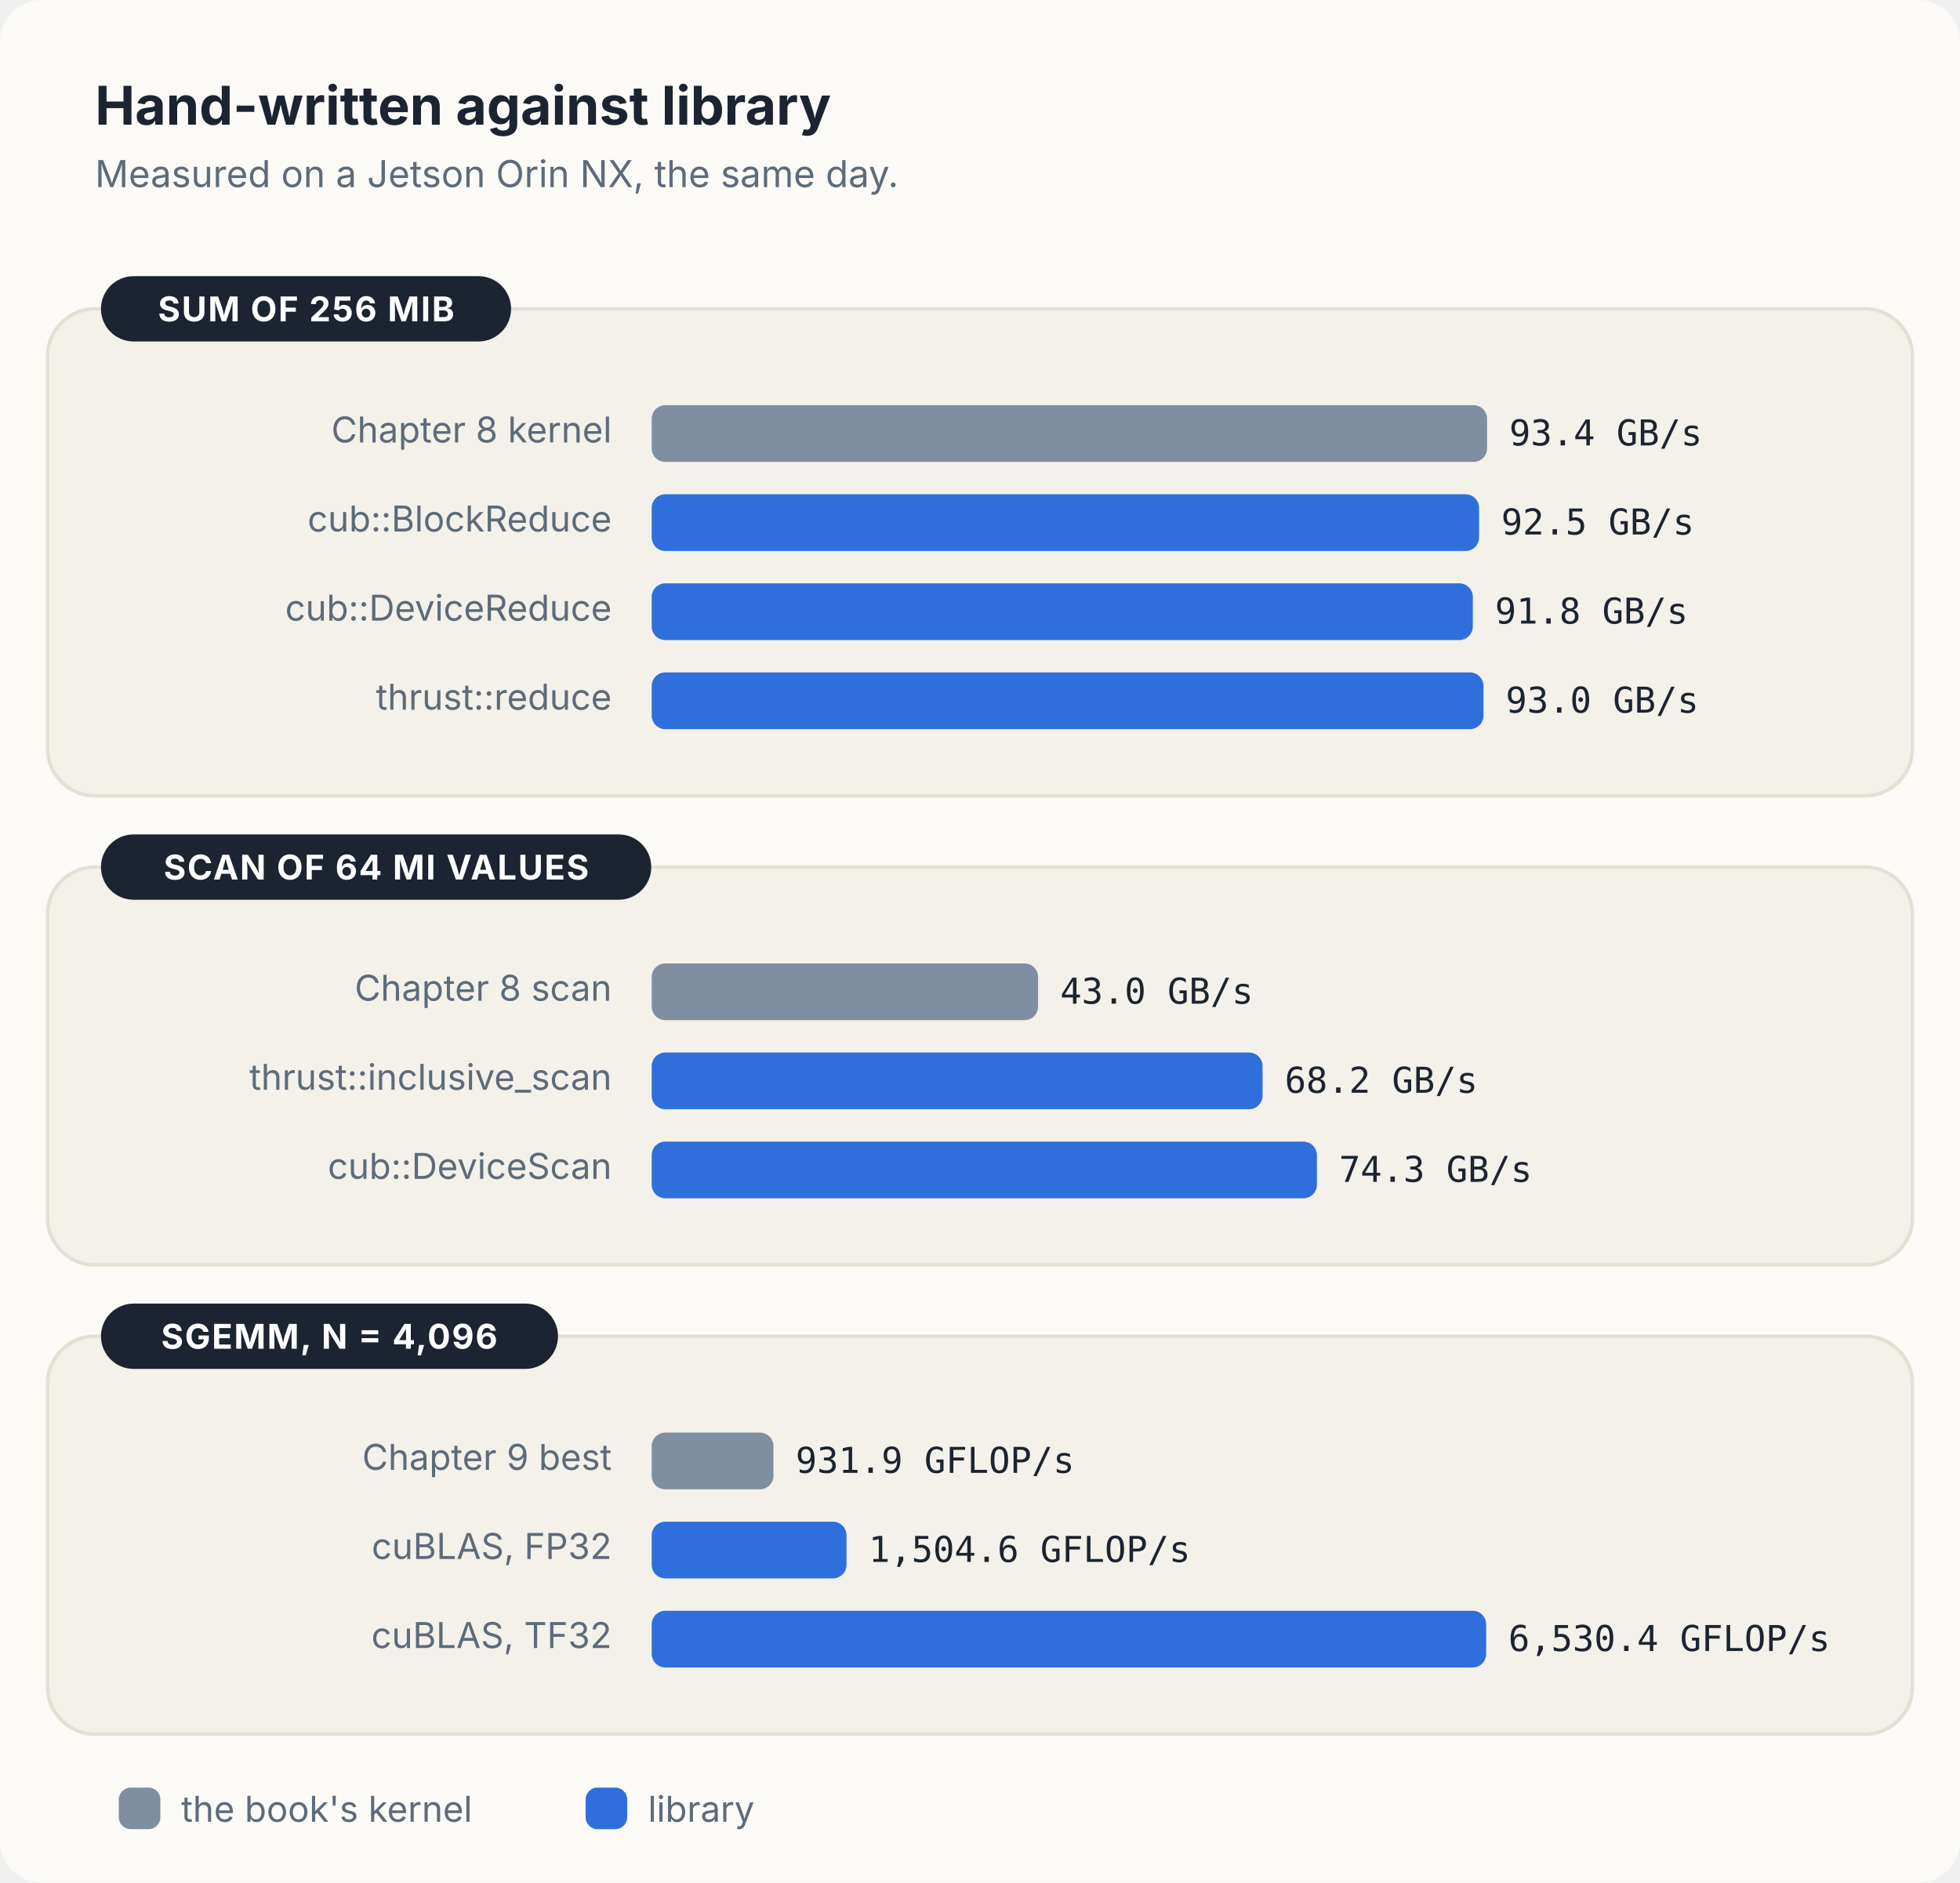
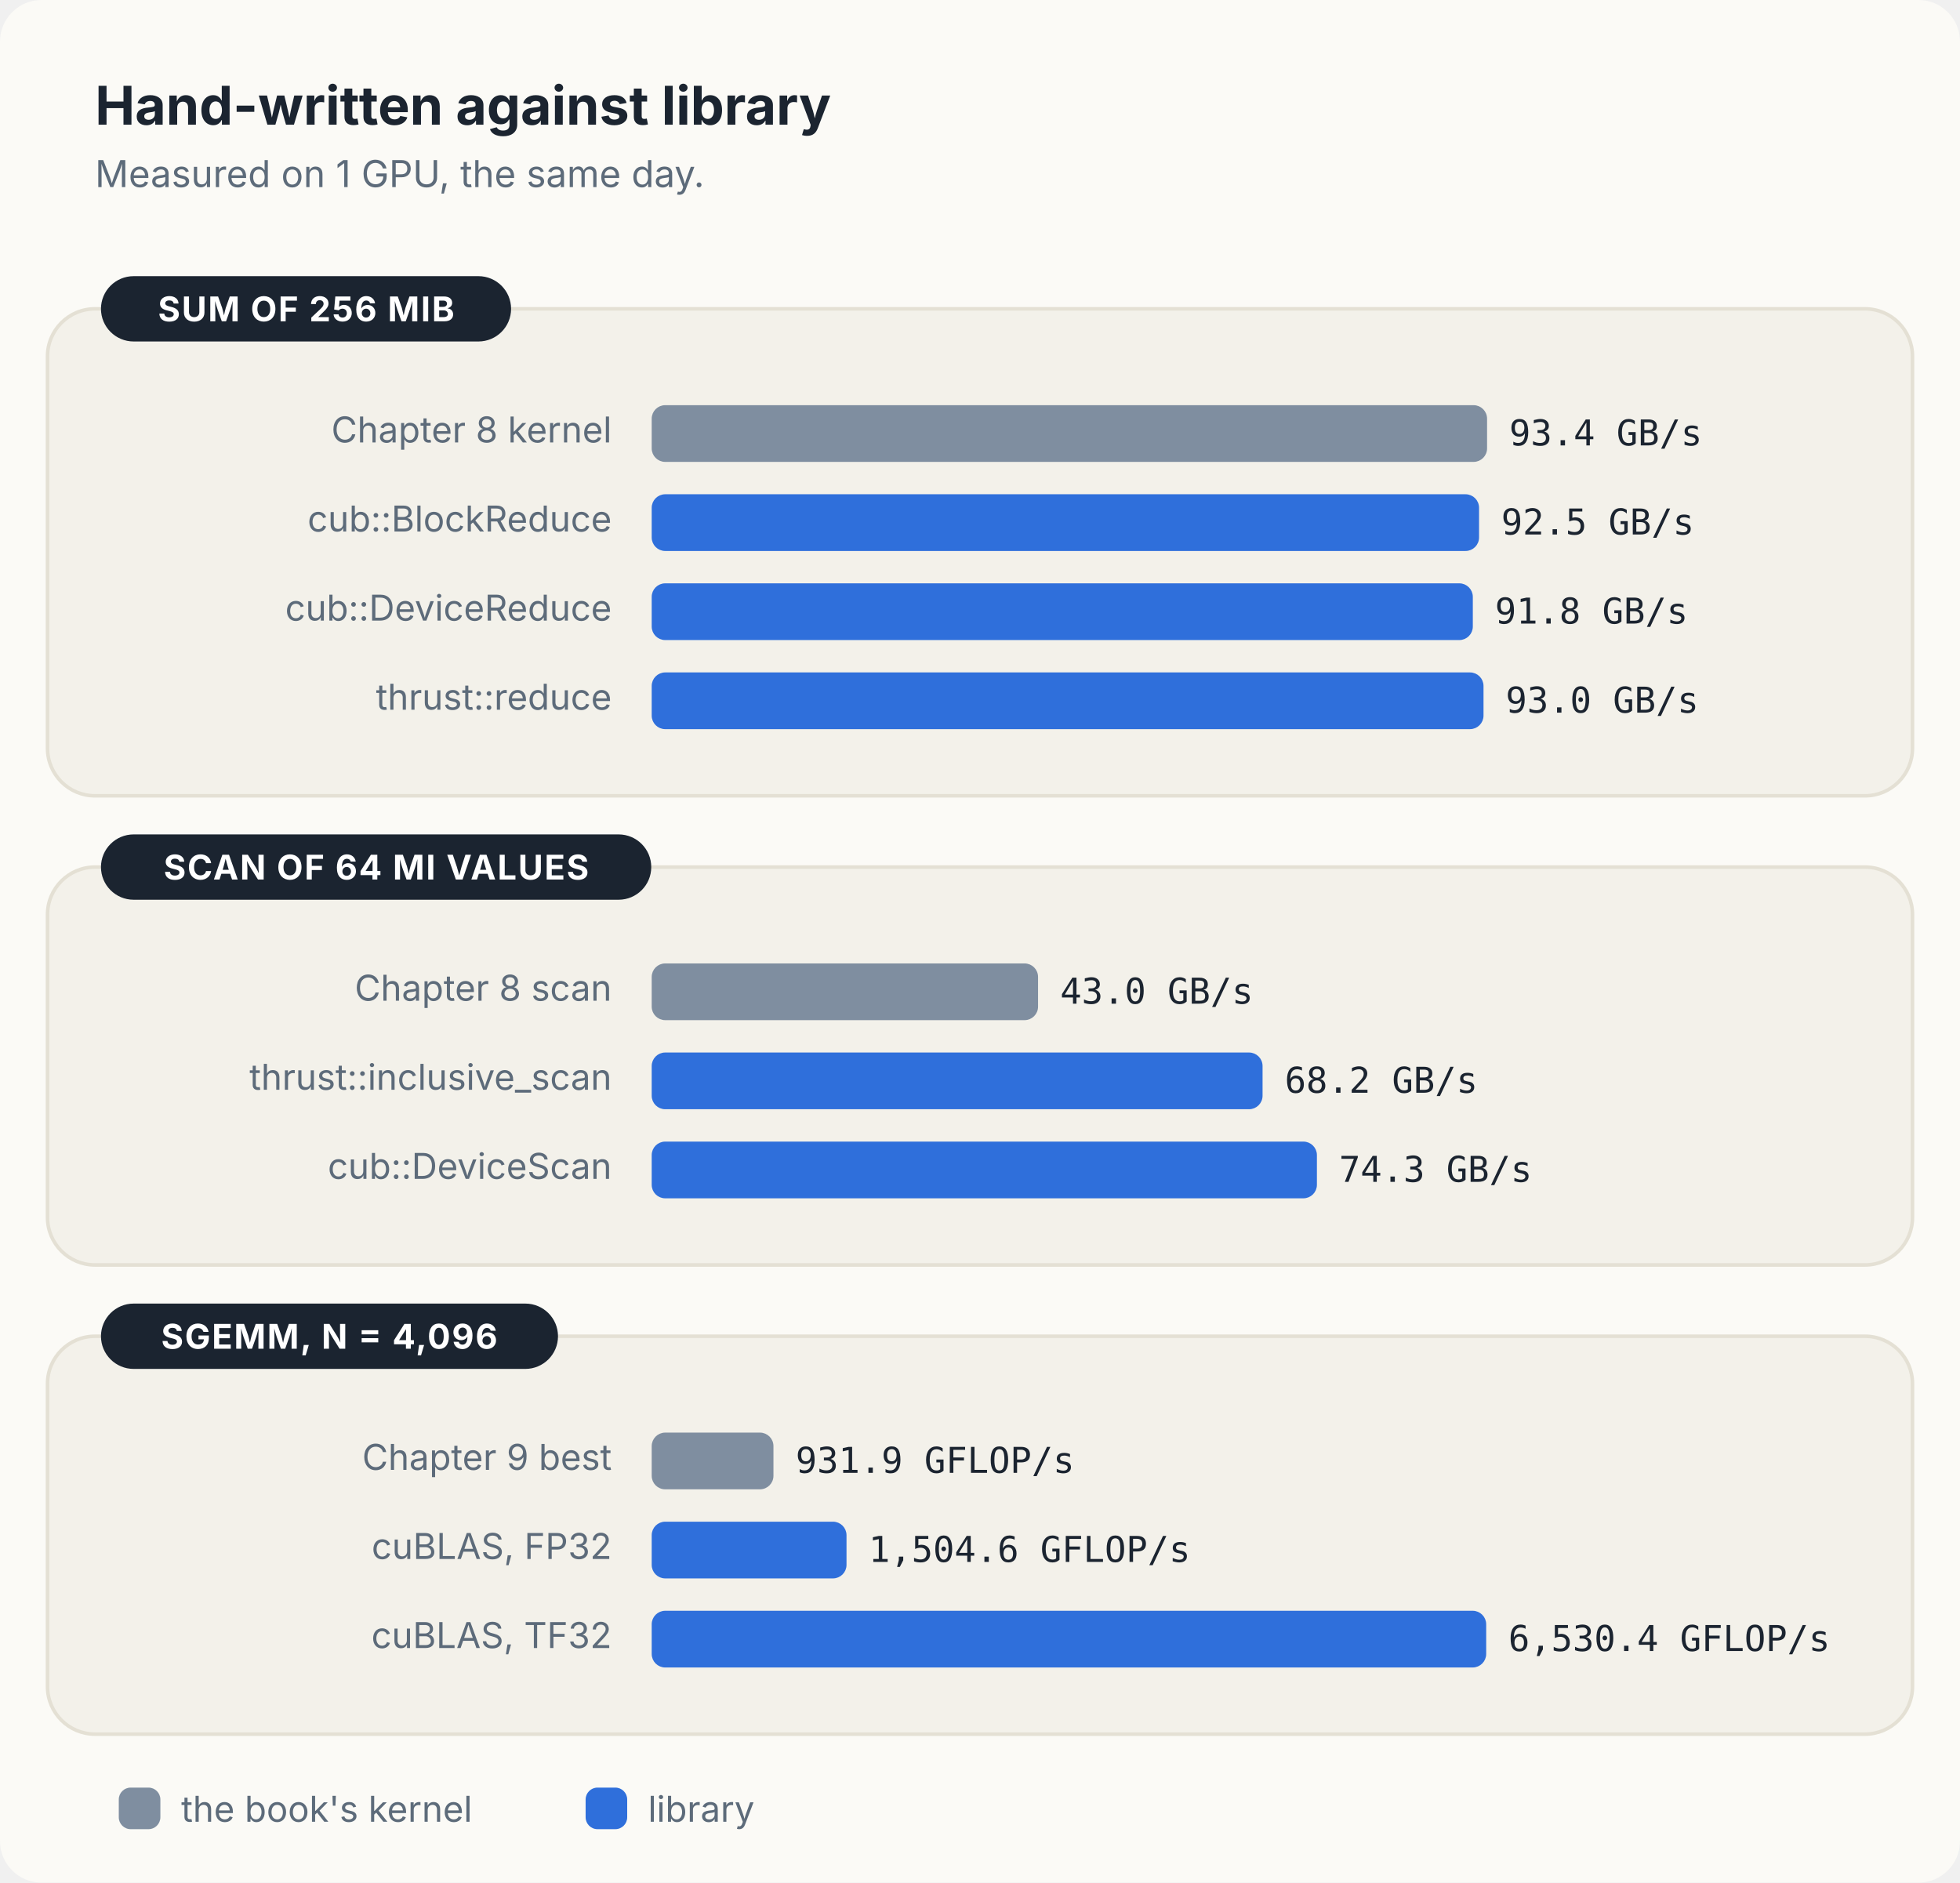
- <svg xmlns="http://www.w3.org/2000/svg" viewBox="0 0 660 634" width="660" height="634" role="img" aria-label="3 panels of horizontal bars, measured on a Jetson Orin NX. Sum of 256 MiB, in GB/s: Chapter 8 kernel 93.4, cub::BlockReduce 92.5, cub::DeviceReduce 91.8, thrust::reduce 93.0. Scan of 64 Mi values, in GB/s: Chapter 8 43.0, thrust::inclusive_scan 68.2, cub::DeviceScan 74.3. SGEMM with N = 4,096, in GFLOP/s: Chapter 9 best 931.9, cuBLAS FP32 1,504.6, cuBLAS TF32 6,530.4.">
+ <svg xmlns="http://www.w3.org/2000/svg" viewBox="0 0 660 634" width="660" height="634" role="img" aria-label="3 panels of horizontal bars, Sum of 256 MiB, in GB/s: Chapter 8 kernel 93.4, cub::BlockReduce 92.5, cub::DeviceReduce 91.8, thrust::reduce 93.0. Scan of 64 Mi values, in GB/s: Chapter 8 43.0, thrust::inclusive_scan 68.2, cub::DeviceScan 74.3. SGEMM with N = 4,096, in GFLOP/s: Chapter 9 best 931.9, cuBLAS FP32 1,504.6, cuBLAS TF32 6,530.4.">
  <style>
    text { font-family: Inter, "Segoe UI", "Helvetica Neue", Helvetica, Arial, sans-serif; fill: #1B2430; }
    .title { font-size: 18px; font-weight: 650; }
    .lede { font-size: 12.5px; fill: #5D6B7A; }
    .name { font-size: 14px; font-weight: 650; }
    .sub { font-size: 12px; fill: #5D6B7A; }
    .note { font-size: 12px; fill: #5D6B7A; }
    .tab { font-size: 11.5px; font-weight: 650; letter-spacing: 0.04em; fill: #5D6B7A; }
    .mono { font-family: "JetBrains Mono", "SF Mono", Menlo, Consolas, monospace; font-size: 12px; }
    .dim { fill: #8794A3; }
    .strong { font-weight: 700; }
    .trap { fill: #CF4526; font-weight: 700; }
    .pill { font-size: 11px; font-weight: 600; }
    .wire { fill: none; stroke: #3F5873; stroke-width: 1.8; stroke-linecap: round; stroke-linejoin: round; }
    .wire.danger { stroke: #CF4526; stroke-dasharray: 6 5; }
    .wire.idle { stroke: #7F8EA0; stroke-dasharray: 2 5; }
  </style>
  <defs>
    <filter id="lift" x="-10%" y="-10%" width="120%" height="135%">
      <feDropShadow dx="0" dy="2" stdDeviation="3" flood-color="#1B2430" flood-opacity="0.13" />
    </filter>
    <linearGradient id="thor-body" x1="0" y1="0" x2="0" y2="1">
      <stop offset="0" stop-color="#C6CCD5" />
      <stop offset="1" stop-color="#979EA9" />
    </linearGradient>
    <linearGradient id="switch-body" x1="0" y1="0" x2="0" y2="1">
      <stop offset="0" stop-color="#3B4656" />
      <stop offset="1" stop-color="#232B37" />
    </linearGradient>
    <marker id="head" viewBox="0 0 10 10" refX="8.5" refY="5" markerUnits="userSpaceOnUse" markerWidth="11" markerHeight="11" orient="auto">
      <path d="M0.5,1 L9,5 L0.5,9 Z" fill="#3F5873" />
    </marker>
    <marker id="head-danger" viewBox="0 0 10 10" refX="8.5" refY="5" markerUnits="userSpaceOnUse" markerWidth="11" markerHeight="11" orient="auto">
      <path d="M0.5,1 L9,5 L0.5,9 Z" fill="#CF4526" />
    </marker>
    <marker id="head-idle" viewBox="0 0 10 10" refX="8.5" refY="5" markerUnits="userSpaceOnUse" markerWidth="11" markerHeight="11" orient="auto">
      <path d="M0.5,1 L9,5 L0.5,9 Z" fill="#7F8EA0" />
    </marker>
  </defs>
  <rect width="660" height="634" rx="14" fill="#FBFAF6" />
  <text x="32.0" y="42.0" class="title" text-anchor="start" xml:space="preserve">Hand-written against library</text>
-   <text x="32.0" y="63.0" class="lede" text-anchor="start" xml:space="preserve">Measured on a Jetson Orin NX, the same day.</text>
+   <text x="32.0" y="63.0" class="lede" text-anchor="start" xml:space="preserve">Measured on 1 GPU, the same day.</text>
  <rect x="16" y="104" width="628" height="164" rx="16" fill="#F3F1EA" stroke="#E4E0D4" stroke-width="1.2" />
  <rect x="34" y="93" width="138.1" height="22" rx="11" fill="#1B2430" />
  <text x="103.1" y="108.2" class="tab" text-anchor="middle" style="fill:#FFFFFF" xml:space="preserve">SUM OF 256 MIB</text>
  <text x="206.0" y="149.0" class="sub" text-anchor="end" xml:space="preserve">Chapter 8 kernel</text>
  <rect x="220.0" y="137.0" width="280.2" height="18" rx="4" fill="#7F8EA0" stroke="#7F8EA0" stroke-width="1.1" />
  <text x="508.2" y="150.0" class="mono" text-anchor="start" style="fill:#1B2430" xml:space="preserve">93.4 GB/s</text>
  <text x="206.0" y="179.0" class="sub" text-anchor="end" xml:space="preserve">cub::BlockReduce</text>
  <rect x="220.0" y="167.0" width="277.5" height="18" rx="4" fill="#2F6FDB" stroke="#2F6FDB" stroke-width="1.1" />
  <text x="505.5" y="180.0" class="mono" text-anchor="start" style="fill:#1B2430" xml:space="preserve">92.5 GB/s</text>
  <text x="206.0" y="209.0" class="sub" text-anchor="end" xml:space="preserve">cub::DeviceReduce</text>
  <rect x="220.0" y="197.0" width="275.4" height="18" rx="4" fill="#2F6FDB" stroke="#2F6FDB" stroke-width="1.1" />
  <text x="503.4" y="210.0" class="mono" text-anchor="start" style="fill:#1B2430" xml:space="preserve">91.8 GB/s</text>
  <text x="206.0" y="239.0" class="sub" text-anchor="end" xml:space="preserve">thrust::reduce</text>
  <rect x="220.0" y="227.0" width="279.0" height="18" rx="4" fill="#2F6FDB" stroke="#2F6FDB" stroke-width="1.1" />
  <text x="507.0" y="240.0" class="mono" text-anchor="start" style="fill:#1B2430" xml:space="preserve">93.0 GB/s</text>
  <rect x="16" y="292" width="628" height="134" rx="16" fill="#F3F1EA" stroke="#E4E0D4" stroke-width="1.2" />
  <rect x="34" y="281" width="185.3" height="22" rx="11" fill="#1B2430" />
  <text x="126.7" y="296.2" class="tab" text-anchor="middle" style="fill:#FFFFFF" xml:space="preserve">SCAN OF 64 MI VALUES</text>
  <text x="206.0" y="337.0" class="sub" text-anchor="end" xml:space="preserve">Chapter 8 scan</text>
  <rect x="220.0" y="325.0" width="129.0" height="18" rx="4" fill="#7F8EA0" stroke="#7F8EA0" stroke-width="1.1" />
  <text x="357.0" y="338.0" class="mono" text-anchor="start" style="fill:#1B2430" xml:space="preserve">43.0 GB/s</text>
  <text x="206.0" y="367.0" class="sub" text-anchor="end" xml:space="preserve">thrust::inclusive_scan</text>
  <rect x="220.0" y="355.0" width="204.6" height="18" rx="4" fill="#2F6FDB" stroke="#2F6FDB" stroke-width="1.1" />
  <text x="432.6" y="368.0" class="mono" text-anchor="start" style="fill:#1B2430" xml:space="preserve">68.2 GB/s</text>
  <text x="206.0" y="397.0" class="sub" text-anchor="end" xml:space="preserve">cub::DeviceScan</text>
  <rect x="220.0" y="385.0" width="222.9" height="18" rx="4" fill="#2F6FDB" stroke="#2F6FDB" stroke-width="1.1" />
  <text x="450.9" y="398.0" class="mono" text-anchor="start" style="fill:#1B2430" xml:space="preserve">74.3 GB/s</text>
  <rect x="16" y="450" width="628" height="134" rx="16" fill="#F3F1EA" stroke="#E4E0D4" stroke-width="1.2" />
  <rect x="34" y="439" width="153.9" height="22" rx="11" fill="#1B2430" />
  <text x="110.9" y="454.2" class="tab" text-anchor="middle" style="fill:#FFFFFF" xml:space="preserve">SGEMM, N = 4,096</text>
  <text x="206.0" y="495.0" class="sub" text-anchor="end" xml:space="preserve">Chapter 9 best</text>
  <rect x="220.0" y="483.0" width="39.9" height="18" rx="4" fill="#7F8EA0" stroke="#7F8EA0" stroke-width="1.1" />
  <text x="267.9" y="496.0" class="mono" text-anchor="start" style="fill:#1B2430" xml:space="preserve">931.9 GFLOP/s</text>
  <text x="206.0" y="525.0" class="sub" text-anchor="end" xml:space="preserve">cuBLAS, FP32</text>
  <rect x="220.0" y="513.0" width="64.5" height="18" rx="4" fill="#2F6FDB" stroke="#2F6FDB" stroke-width="1.1" />
  <text x="292.5" y="526.0" class="mono" text-anchor="start" style="fill:#1B2430" xml:space="preserve">1,504.6 GFLOP/s</text>
  <text x="206.0" y="555.0" class="sub" text-anchor="end" xml:space="preserve">cuBLAS, TF32</text>
  <rect x="220.0" y="543.0" width="279.9" height="18" rx="4" fill="#2F6FDB" stroke="#2F6FDB" stroke-width="1.1" />
  <text x="507.9" y="556.0" class="mono" text-anchor="start" style="fill:#1B2430" xml:space="preserve">6,530.4 GFLOP/s</text>
  <rect x="40.0" y="602" width="14" height="14" rx="4" fill="#7F8EA0" />
  <text x="61.0" y="613.5" class="note" text-anchor="start" xml:space="preserve">the book's kernel</text>
  <rect x="197.2" y="602" width="14" height="14" rx="4" fill="#2F6FDB" />
  <text x="218.2" y="613.5" class="note" text-anchor="start" xml:space="preserve">library</text>
</svg>
